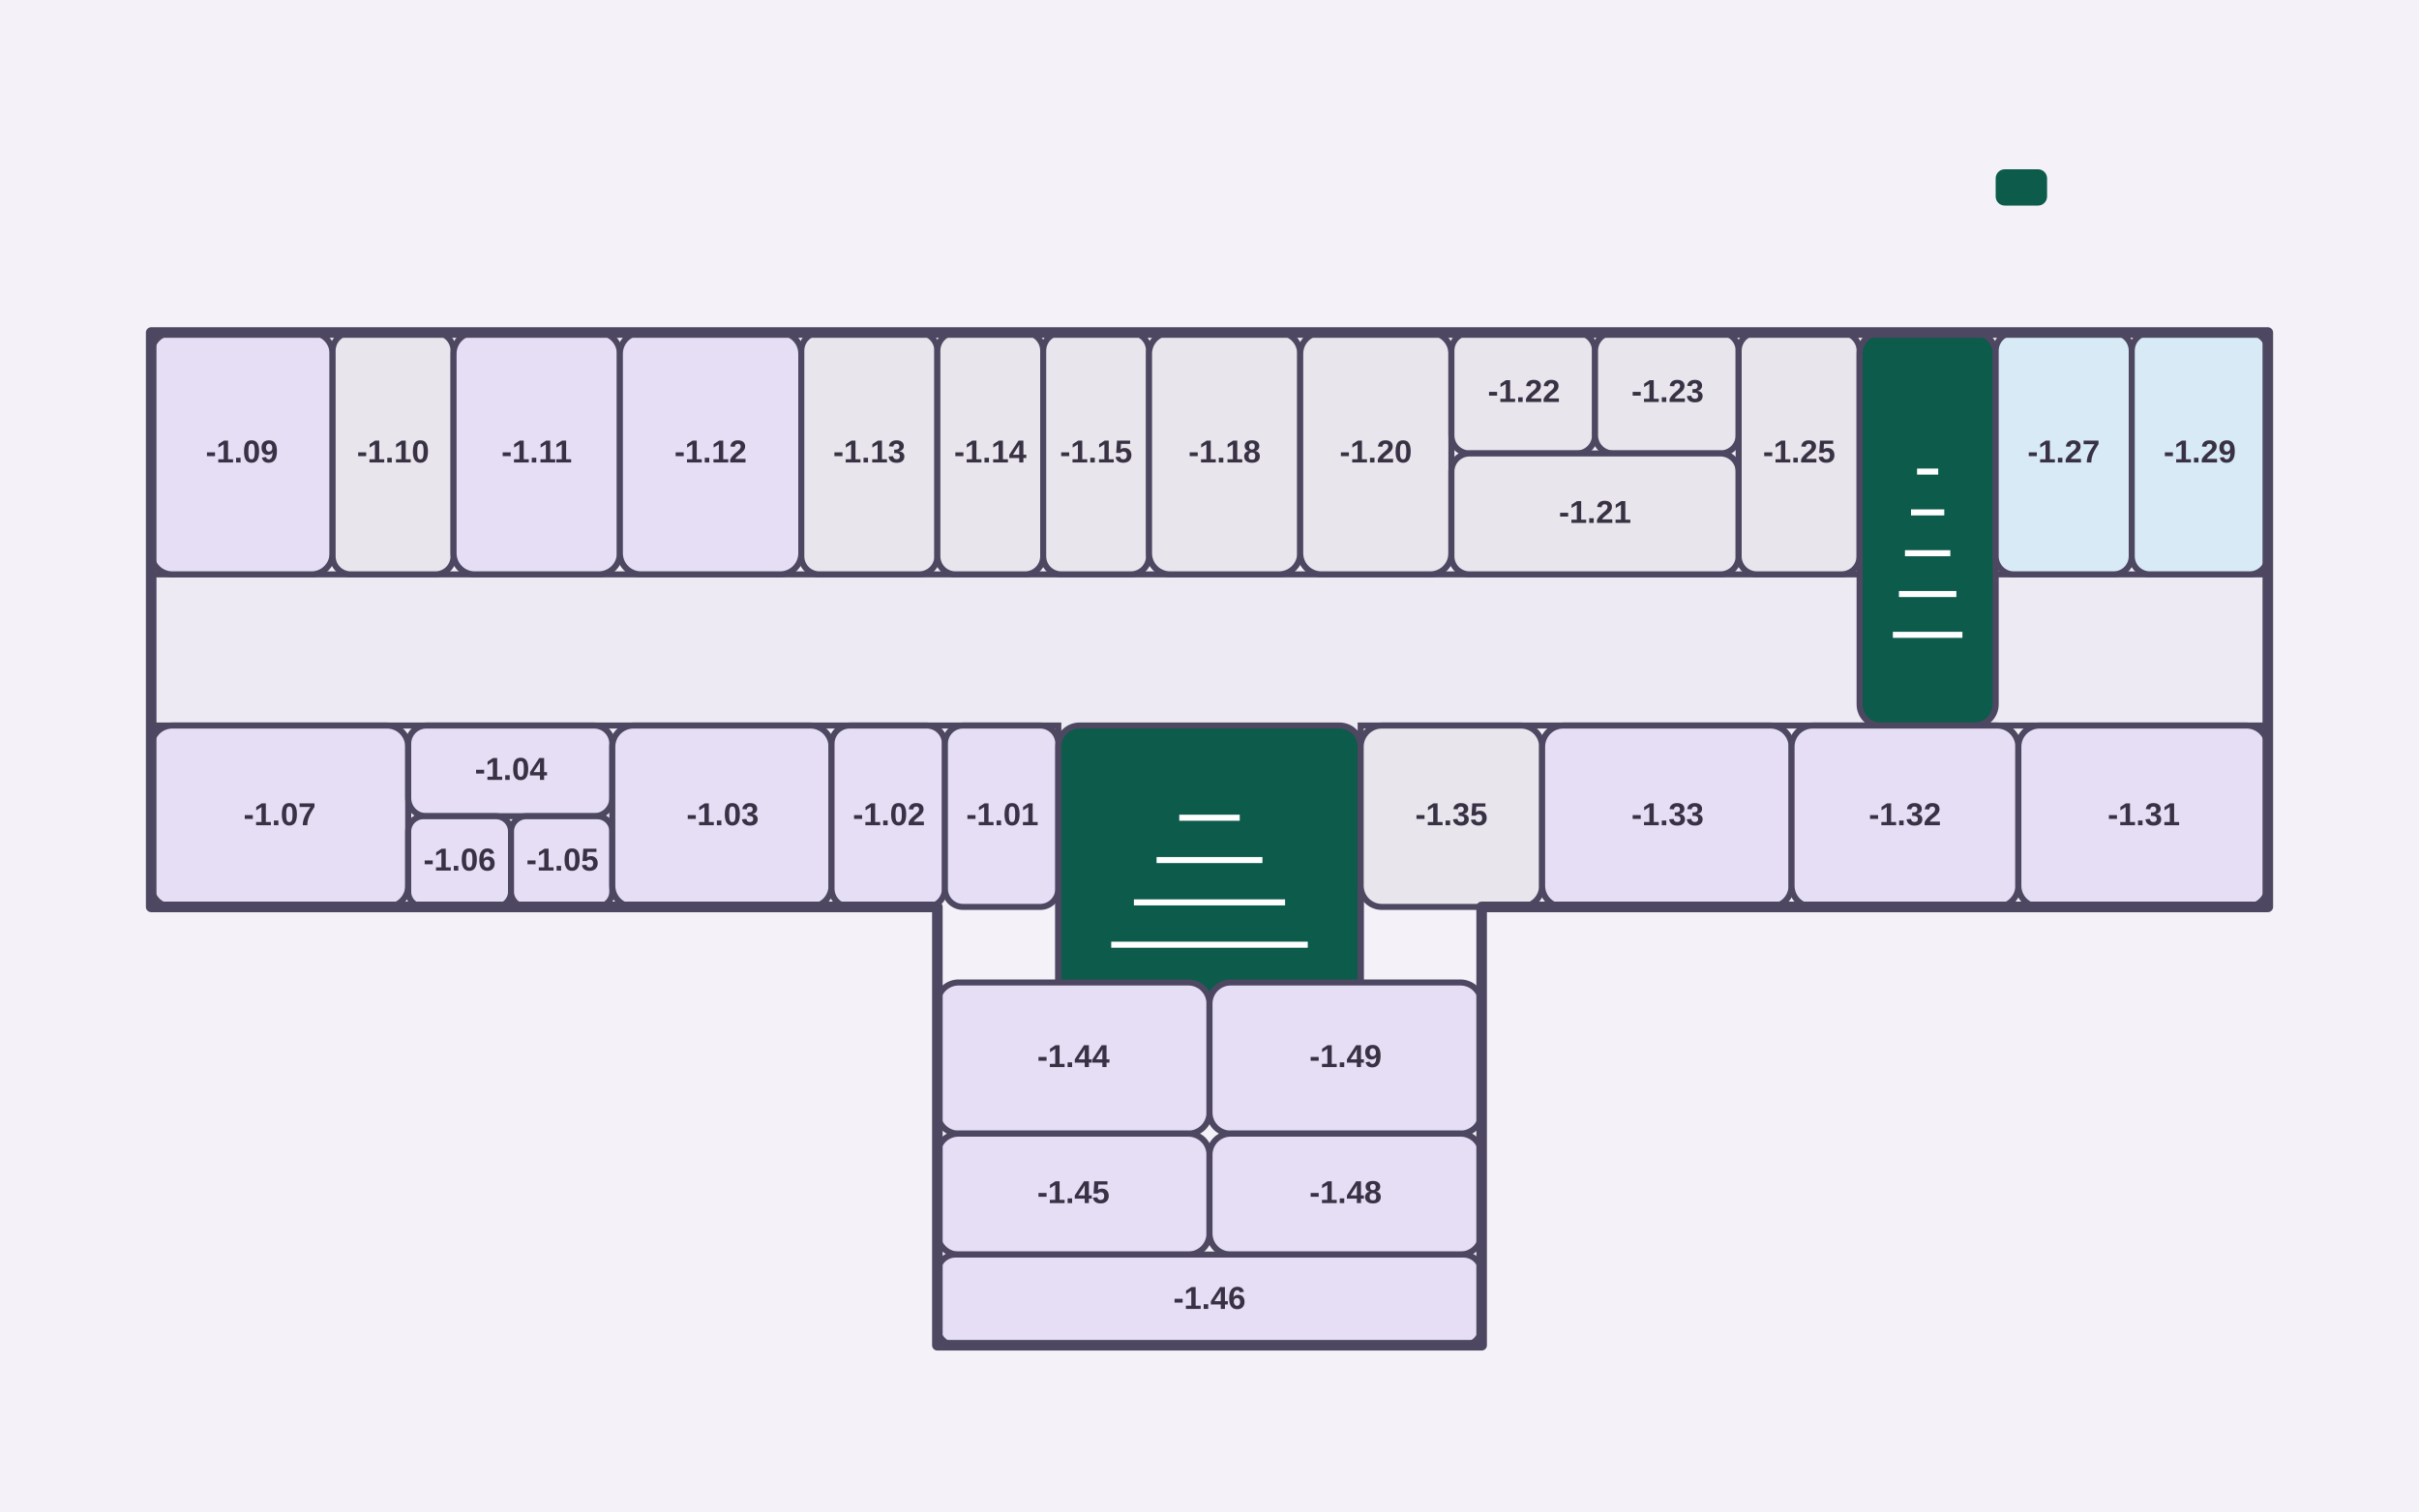
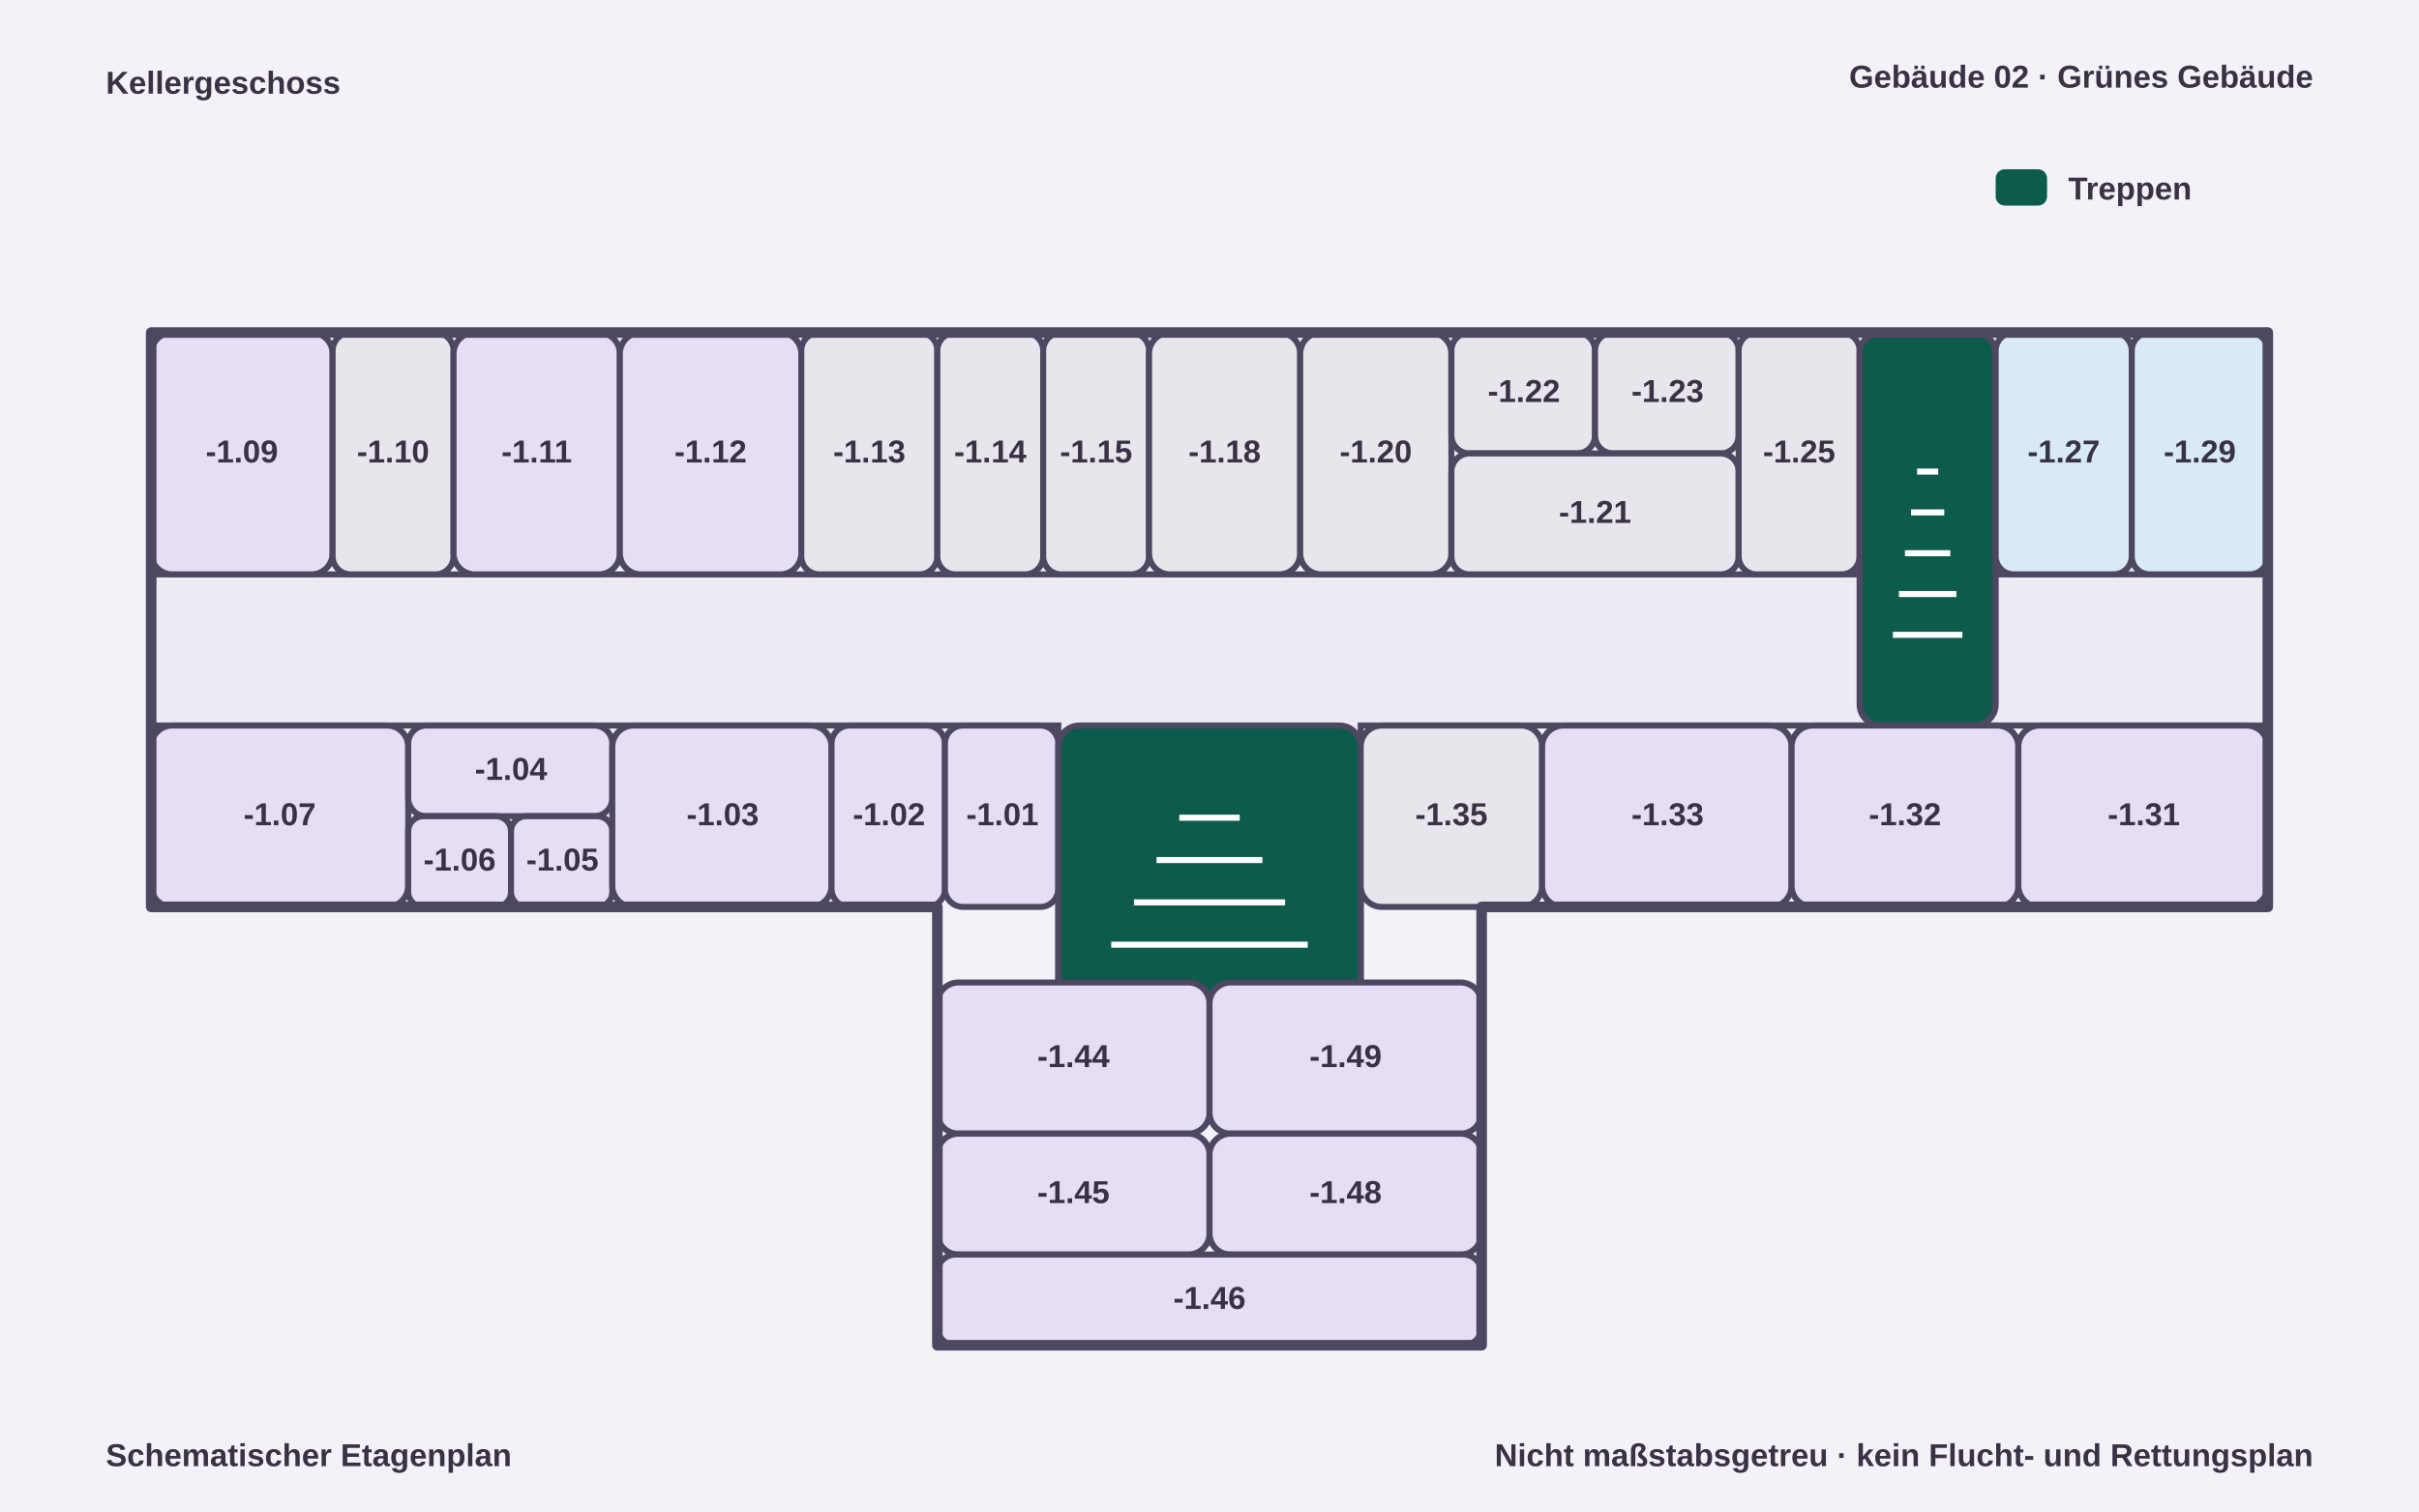
<svg xmlns="http://www.w3.org/2000/svg" viewBox="0 0 1600 1000" role="img">
  <rect width="1600" height="1000" fill="#F4F2F8" />
+   <g id="header">
+     <text class="map-text" x="70" y="62" fill="#383244" font-family="Arial,sans-serif" font-size="21px" font-weight="600" stroke="none">Kellergeschoss</text>
+     <text class="map-text" x="1530" y="58" fill="#383244" font-family="Arial,sans-serif" font-size="21px" font-weight="600" text-anchor="end" stroke="none">Gebäude 02 · Grünes Gebäude</text>
+   </g>
  <rect x="1320" y="112" width="34" height="24" rx="6" fill="#0C5B4B" />
+   <text class="map-text" x="1368" y="132" font-size="21px" font-family="Arial,sans-serif" font-weight="600" fill="#383244" stroke="none">Treppen</text>
  <path class="corridor" d="M100 380H1500V480H900V650H700V480H100Z" fill="#EDEAF4" stroke="#4E4761" stroke-width="4" />
  <g id="room-koethen-02-basement-minus-1-09" class="room" data-room-key="koethen-02-basement-minus-1-09" data-room-number="-1.09" data-building-key="koethen-02" data-floor-key="koethen-02-basement" data-focus-x="160" data-focus-y="300" fill="#E5DEF5" stroke="#4E4761" stroke-width="4" text-anchor="middle" dominant-baseline="middle">
    <rect x="100" y="220" width="120" height="160" rx="14" />
    <text class="room-number map-text" x="160" y="300" font-family="Arial,sans-serif" font-size="21px" font-weight="600" fill="#383244" stroke="none">-1.09</text>
  </g>
  <g id="room-koethen-02-basement-minus-1-10" class="room tech" data-room-key="koethen-02-basement-minus-1-10" data-room-number="-1.10" data-building-key="koethen-02" data-floor-key="koethen-02-basement" data-focus-x="260" data-focus-y="300" fill="#E8E5EC" stroke="#4E4761" stroke-width="4" text-anchor="middle" dominant-baseline="middle">
    <rect x="220" y="220" width="80" height="160" rx="12" />
    <text class="room-number map-text" x="260" y="300" font-family="Arial,sans-serif" font-size="21px" font-weight="600" fill="#383244" stroke="none">-1.10</text>
  </g>
  <g id="room-koethen-02-basement-minus-1-11" class="room" data-room-key="koethen-02-basement-minus-1-11" data-room-number="-1.11" data-building-key="koethen-02" data-floor-key="koethen-02-basement" data-focus-x="355" data-focus-y="300" fill="#E5DEF5" stroke="#4E4761" stroke-width="4" text-anchor="middle" dominant-baseline="middle">
    <rect x="300" y="220" width="110" height="160" rx="14" />
    <text class="room-number map-text" x="355" y="300" font-family="Arial,sans-serif" font-size="21px" font-weight="600" fill="#383244" stroke="none">-1.11</text>
  </g>
  <g id="room-koethen-02-basement-minus-1-12" class="room" data-room-key="koethen-02-basement-minus-1-12" data-room-number="-1.12" data-building-key="koethen-02" data-floor-key="koethen-02-basement" data-focus-x="470" data-focus-y="300" fill="#E5DEF5" stroke="#4E4761" stroke-width="4" text-anchor="middle" dominant-baseline="middle">
    <rect x="410" y="220" width="120" height="160" rx="14" />
    <text class="room-number map-text" x="470" y="300" font-family="Arial,sans-serif" font-size="21px" font-weight="600" fill="#383244" stroke="none">-1.12</text>
  </g>
  <g id="room-koethen-02-basement-minus-1-13" class="room tech" data-room-key="koethen-02-basement-minus-1-13" data-room-number="-1.13" data-building-key="koethen-02" data-floor-key="koethen-02-basement" data-focus-x="575" data-focus-y="300" fill="#E8E5EC" stroke="#4E4761" stroke-width="4" text-anchor="middle" dominant-baseline="middle">
    <rect x="530" y="220" width="90" height="160" rx="12" />
    <text class="room-number map-text" x="575" y="300" font-family="Arial,sans-serif" font-size="21px" font-weight="600" fill="#383244" stroke="none">-1.13</text>
  </g>
  <g id="room-koethen-02-basement-minus-1-14" class="room tech" data-room-key="koethen-02-basement-minus-1-14" data-room-number="-1.14" data-building-key="koethen-02" data-floor-key="koethen-02-basement" data-focus-x="655" data-focus-y="300" fill="#E8E5EC" stroke="#4E4761" stroke-width="4" text-anchor="middle" dominant-baseline="middle">
    <rect x="620" y="220" width="70" height="160" rx="12" />
    <text class="room-number map-text" x="655" y="300" font-family="Arial,sans-serif" font-size="21px" font-weight="600" fill="#383244" stroke="none">-1.14</text>
  </g>
  <g id="room-koethen-02-basement-minus-1-15" class="room tech" data-room-key="koethen-02-basement-minus-1-15" data-room-number="-1.15" data-building-key="koethen-02" data-floor-key="koethen-02-basement" data-focus-x="725" data-focus-y="300" fill="#E8E5EC" stroke="#4E4761" stroke-width="4" text-anchor="middle" dominant-baseline="middle">
    <rect x="690" y="220" width="70" height="160" rx="12" />
    <text class="room-number map-text" x="725" y="300" font-family="Arial,sans-serif" font-size="21px" font-weight="600" fill="#383244" stroke="none">-1.15</text>
  </g>
  <g id="room-koethen-02-basement-minus-1-18" class="room tech" data-room-key="koethen-02-basement-minus-1-18" data-room-number="-1.18" data-building-key="koethen-02" data-floor-key="koethen-02-basement" data-focus-x="810" data-focus-y="300" fill="#E8E5EC" stroke="#4E4761" stroke-width="4" text-anchor="middle" dominant-baseline="middle">
    <rect x="760" y="220" width="100" height="160" rx="14" />
    <text class="room-number map-text" x="810" y="300" font-family="Arial,sans-serif" font-size="21px" font-weight="600" fill="#383244" stroke="none">-1.18</text>
  </g>
  <g id="room-koethen-02-basement-minus-1-20" class="room tech" data-room-key="koethen-02-basement-minus-1-20" data-room-number="-1.20" data-building-key="koethen-02" data-floor-key="koethen-02-basement" data-focus-x="910" data-focus-y="300" fill="#E8E5EC" stroke="#4E4761" stroke-width="4" text-anchor="middle" dominant-baseline="middle">
    <rect x="860" y="220" width="100" height="160" rx="14" />
    <text class="room-number map-text" x="910" y="300" font-family="Arial,sans-serif" font-size="21px" font-weight="600" fill="#383244" stroke="none">-1.20</text>
  </g>
  <g id="room-koethen-02-basement-minus-1-22" class="room tech" data-room-key="koethen-02-basement-minus-1-22" data-room-number="-1.22" data-building-key="koethen-02" data-floor-key="koethen-02-basement" data-focus-x="1007.5" data-focus-y="260" fill="#E8E5EC" stroke="#4E4761" stroke-width="4" text-anchor="middle" dominant-baseline="middle">
    <rect x="960" y="220" width="95" height="80" rx="12" />
    <text class="room-number map-text" x="1008" y="260" font-family="Arial,sans-serif" font-size="21px" font-weight="600" fill="#383244" stroke="none">-1.22</text>
  </g>
  <g id="room-koethen-02-basement-minus-1-23" class="room tech" data-room-key="koethen-02-basement-minus-1-23" data-room-number="-1.23" data-building-key="koethen-02" data-floor-key="koethen-02-basement" data-focus-x="1102.5" data-focus-y="260" fill="#E8E5EC" stroke="#4E4761" stroke-width="4" text-anchor="middle" dominant-baseline="middle">
    <rect x="1055" y="220" width="95" height="80" rx="12" />
    <text class="room-number map-text" x="1103" y="260" font-family="Arial,sans-serif" font-size="21px" font-weight="600" fill="#383244" stroke="none">-1.23</text>
  </g>
  <g id="room-koethen-02-basement-minus-1-21" class="room tech" data-room-key="koethen-02-basement-minus-1-21" data-room-number="-1.21" data-building-key="koethen-02" data-floor-key="koethen-02-basement" data-focus-x="1055" data-focus-y="340" fill="#E8E5EC" stroke="#4E4761" stroke-width="4" text-anchor="middle" dominant-baseline="middle">
    <rect x="960" y="300" width="190" height="80" rx="12" />
    <text class="room-number map-text" x="1055" y="340" font-family="Arial,sans-serif" font-size="21px" font-weight="600" fill="#383244" stroke="none">-1.21</text>
  </g>
  <g id="room-koethen-02-basement-minus-1-25" class="room tech" data-room-key="koethen-02-basement-minus-1-25" data-room-number="-1.25" data-building-key="koethen-02" data-floor-key="koethen-02-basement" data-focus-x="1190" data-focus-y="300" fill="#E8E5EC" stroke="#4E4761" stroke-width="4" text-anchor="middle" dominant-baseline="middle">
    <rect x="1150" y="220" width="80" height="160" rx="12" />
    <text class="room-number map-text" x="1190" y="300" font-family="Arial,sans-serif" font-size="21px" font-weight="600" fill="#383244" stroke="none">-1.25</text>
  </g>
  <g class="stair" fill="#0C5B4B" stroke="#4E4761" stroke-width="4">
    <rect x="1230" y="220" width="90" height="260" rx="14" />
    <path class="stair-line" d="M1252 420h46m-42-27h38m-34-27h30m-26-27h22m-18-27h14" fill="none" stroke="#FFF" stroke-width="4" />
  </g>
  <g id="room-koethen-02-basement-minus-1-27" class="room service" data-room-key="koethen-02-basement-minus-1-27" data-room-number="-1.27" data-building-key="koethen-02" data-floor-key="koethen-02-basement" data-focus-x="1365" data-focus-y="300" fill="#D8EAF5" stroke="#4E4761" stroke-width="4" text-anchor="middle" dominant-baseline="middle">
    <rect x="1320" y="220" width="90" height="160" rx="12" />
    <text class="room-number map-text" x="1365" y="300" font-family="Arial,sans-serif" font-size="21px" font-weight="600" fill="#383244" stroke="none">-1.27</text>
  </g>
  <g id="room-koethen-02-basement-minus-1-29" class="room service" data-room-key="koethen-02-basement-minus-1-29" data-room-number="-1.29" data-building-key="koethen-02" data-floor-key="koethen-02-basement" data-focus-x="1455" data-focus-y="300" fill="#D8EAF5" stroke="#4E4761" stroke-width="4" text-anchor="middle" dominant-baseline="middle">
    <rect x="1410" y="220" width="90" height="160" rx="12" />
    <text class="room-number map-text" x="1455" y="300" font-family="Arial,sans-serif" font-size="21px" font-weight="600" fill="#383244" stroke="none">-1.29</text>
  </g>
  <g id="room-koethen-02-basement-minus-1-07" class="room" data-room-key="koethen-02-basement-minus-1-07" data-room-number="-1.07" data-building-key="koethen-02" data-floor-key="koethen-02-basement" data-focus-x="185" data-focus-y="540" fill="#E5DEF5" stroke="#4E4761" stroke-width="4" text-anchor="middle" dominant-baseline="middle">
    <rect x="100" y="480" width="170" height="120" rx="14" />
    <text class="room-number map-text" x="185" y="540" font-family="Arial,sans-serif" font-size="21px" font-weight="600" fill="#383244" stroke="none">-1.07</text>
  </g>
  <g id="room-koethen-02-basement-minus-1-04" class="room" data-room-key="koethen-02-basement-minus-1-04" data-room-number="-1.04" data-building-key="koethen-02" data-floor-key="koethen-02-basement" data-focus-x="337.5" data-focus-y="510" fill="#E5DEF5" stroke="#4E4761" stroke-width="4" text-anchor="middle" dominant-baseline="middle">
    <rect x="270" y="480" width="135" height="60" rx="12" />
    <text class="room-number map-text" x="338" y="510" font-family="Arial,sans-serif" font-size="21px" font-weight="600" fill="#383244" stroke="none">-1.04</text>
  </g>
  <g id="room-koethen-02-basement-minus-1-06" class="room" data-room-key="koethen-02-basement-minus-1-06" data-room-number="-1.06" data-building-key="koethen-02" data-floor-key="koethen-02-basement" data-focus-x="304" data-focus-y="570" fill="#E5DEF5" stroke="#4E4761" stroke-width="4" text-anchor="middle" dominant-baseline="middle">
    <rect x="270" y="540" width="68" height="60" rx="10" />
    <text class="room-number map-text" x="304" y="570" font-family="Arial,sans-serif" font-size="21px" font-weight="600" fill="#383244" stroke="none">-1.06</text>
  </g>
  <g id="room-koethen-02-basement-minus-1-05" class="room" data-room-key="koethen-02-basement-minus-1-05" data-room-number="-1.05" data-building-key="koethen-02" data-floor-key="koethen-02-basement" data-focus-x="371.5" data-focus-y="570" fill="#E5DEF5" stroke="#4E4761" stroke-width="4" text-anchor="middle" dominant-baseline="middle">
    <rect x="338" y="540" width="67" height="60" rx="10" />
    <text class="room-number map-text" x="372" y="570" font-family="Arial,sans-serif" font-size="21px" font-weight="600" fill="#383244" stroke="none">-1.05</text>
  </g>
  <g id="room-koethen-02-basement-minus-1-03" class="room" data-room-key="koethen-02-basement-minus-1-03" data-room-number="-1.03" data-building-key="koethen-02" data-floor-key="koethen-02-basement" data-focus-x="477.5" data-focus-y="540" fill="#E5DEF5" stroke="#4E4761" stroke-width="4" text-anchor="middle" dominant-baseline="middle">
    <rect x="405" y="480" width="145" height="120" rx="14" />
    <text class="room-number map-text" x="478" y="540" font-family="Arial,sans-serif" font-size="21px" font-weight="600" fill="#383244" stroke="none">-1.03</text>
  </g>
  <g id="room-koethen-02-basement-minus-1-02" class="room" data-room-key="koethen-02-basement-minus-1-02" data-room-number="-1.02" data-building-key="koethen-02" data-floor-key="koethen-02-basement" data-focus-x="587.5" data-focus-y="540" fill="#E5DEF5" stroke="#4E4761" stroke-width="4" text-anchor="middle" dominant-baseline="middle">
    <rect x="550" y="480" width="75" height="120" rx="12" />
    <text class="room-number map-text" x="588" y="540" font-family="Arial,sans-serif" font-size="21px" font-weight="600" fill="#383244" stroke="none">-1.02</text>
  </g>
  <g id="room-koethen-02-basement-minus-1-01" class="room" data-room-key="koethen-02-basement-minus-1-01" data-room-number="-1.01" data-building-key="koethen-02" data-floor-key="koethen-02-basement" data-focus-x="662.5" data-focus-y="540" fill="#E5DEF5" stroke="#4E4761" stroke-width="4" text-anchor="middle" dominant-baseline="middle">
    <rect x="625" y="480" width="75" height="120" rx="12" />
    <text class="room-number map-text" x="663" y="540" font-family="Arial,sans-serif" font-size="21px" font-weight="600" fill="#383244" stroke="none">-1.01</text>
  </g>
  <g class="stair" fill="#0C5B4B" stroke="#4E4761" stroke-width="4">
    <rect x="700" y="480" width="200" height="190" rx="14" />
    <path class="stair-line" d="M735 625h130m-115-28h100m-85-28h70m-55-28h40" fill="none" stroke="#FFF" stroke-width="4" />
  </g>
  <g id="room-koethen-02-basement-minus-1-35" class="room tech" data-room-key="koethen-02-basement-minus-1-35" data-room-number="-1.35" data-building-key="koethen-02" data-floor-key="koethen-02-basement" data-focus-x="960" data-focus-y="540" fill="#E8E5EC" stroke="#4E4761" stroke-width="4" text-anchor="middle" dominant-baseline="middle">
    <rect x="900" y="480" width="120" height="120" rx="14" />
    <text class="room-number map-text" x="960" y="540" font-family="Arial,sans-serif" font-size="21px" font-weight="600" fill="#383244" stroke="none">-1.35</text>
  </g>
  <g id="room-koethen-02-basement-minus-1-33" class="room" data-room-key="koethen-02-basement-minus-1-33" data-room-number="-1.33" data-building-key="koethen-02" data-floor-key="koethen-02-basement" data-focus-x="1102.5" data-focus-y="540" fill="#E5DEF5" stroke="#4E4761" stroke-width="4" text-anchor="middle" dominant-baseline="middle">
    <rect x="1020" y="480" width="165" height="120" rx="14" />
    <text class="room-number map-text" x="1103" y="540" font-family="Arial,sans-serif" font-size="21px" font-weight="600" fill="#383244" stroke="none">-1.33</text>
  </g>
  <g id="room-koethen-02-basement-minus-1-32" class="room" data-room-key="koethen-02-basement-minus-1-32" data-room-number="-1.32" data-building-key="koethen-02" data-floor-key="koethen-02-basement" data-focus-x="1260" data-focus-y="540" fill="#E5DEF5" stroke="#4E4761" stroke-width="4" text-anchor="middle" dominant-baseline="middle">
    <rect x="1185" y="480" width="150" height="120" rx="14" />
    <text class="room-number map-text" x="1260" y="540" font-family="Arial,sans-serif" font-size="21px" font-weight="600" fill="#383244" stroke="none">-1.32</text>
  </g>
  <g id="room-koethen-02-basement-minus-1-31" class="room" data-room-key="koethen-02-basement-minus-1-31" data-room-number="-1.31" data-building-key="koethen-02" data-floor-key="koethen-02-basement" data-focus-x="1417.5" data-focus-y="540" fill="#E5DEF5" stroke="#4E4761" stroke-width="4" text-anchor="middle" dominant-baseline="middle">
    <rect x="1335" y="480" width="165" height="120" rx="14" />
    <text class="room-number map-text" x="1418" y="540" font-family="Arial,sans-serif" font-size="21px" font-weight="600" fill="#383244" stroke="none">-1.31</text>
  </g>
  <g id="room-koethen-02-basement-minus-1-44" class="room" data-room-key="koethen-02-basement-minus-1-44" data-room-number="-1.44" data-building-key="koethen-02" data-floor-key="koethen-02-basement" data-focus-x="710" data-focus-y="700" fill="#E5DEF5" stroke="#4E4761" stroke-width="4" text-anchor="middle" dominant-baseline="middle">
    <rect x="620" y="650" width="180" height="100" rx="14" />
    <text class="room-number map-text" x="710" y="700" font-family="Arial,sans-serif" font-size="21px" font-weight="600" fill="#383244" stroke="none">-1.44</text>
  </g>
  <g id="room-koethen-02-basement-minus-1-49" class="room" data-room-key="koethen-02-basement-minus-1-49" data-room-number="-1.49" data-building-key="koethen-02" data-floor-key="koethen-02-basement" data-focus-x="890" data-focus-y="700" fill="#E5DEF5" stroke="#4E4761" stroke-width="4" text-anchor="middle" dominant-baseline="middle">
    <rect x="800" y="650" width="180" height="100" rx="14" />
    <text class="room-number map-text" x="890" y="700" font-family="Arial,sans-serif" font-size="21px" font-weight="600" fill="#383244" stroke="none">-1.49</text>
  </g>
  <g id="room-koethen-02-basement-minus-1-45" class="room" data-room-key="koethen-02-basement-minus-1-45" data-room-number="-1.45" data-building-key="koethen-02" data-floor-key="koethen-02-basement" data-focus-x="710" data-focus-y="790" fill="#E5DEF5" stroke="#4E4761" stroke-width="4" text-anchor="middle" dominant-baseline="middle">
    <rect x="620" y="750" width="180" height="80" rx="14" />
    <text class="room-number map-text" x="710" y="790" font-family="Arial,sans-serif" font-size="21px" font-weight="600" fill="#383244" stroke="none">-1.45</text>
  </g>
  <g id="room-koethen-02-basement-minus-1-48" class="room" data-room-key="koethen-02-basement-minus-1-48" data-room-number="-1.48" data-building-key="koethen-02" data-floor-key="koethen-02-basement" data-focus-x="890" data-focus-y="790" fill="#E5DEF5" stroke="#4E4761" stroke-width="4" text-anchor="middle" dominant-baseline="middle">
    <rect x="800" y="750" width="180" height="80" rx="14" />
    <text class="room-number map-text" x="890" y="790" font-family="Arial,sans-serif" font-size="21px" font-weight="600" fill="#383244" stroke="none">-1.48</text>
  </g>
  <g id="room-koethen-02-basement-minus-1-46" class="room" data-room-key="koethen-02-basement-minus-1-46" data-room-number="-1.46" data-building-key="koethen-02" data-floor-key="koethen-02-basement" data-focus-x="800" data-focus-y="860" fill="#E5DEF5" stroke="#4E4761" stroke-width="4" text-anchor="middle" dominant-baseline="middle">
    <rect x="620" y="830" width="360" height="60" rx="12" />
    <text class="room-number map-text" x="800" y="860" font-family="Arial,sans-serif" font-size="21px" font-weight="600" fill="#383244" stroke="none">-1.46</text>
  </g>
  <path class="outline" d="M100 220H1500V600H980V890H620V600H100Z" fill="none" stroke="#4E4761" stroke-width="7" stroke-linejoin="round" />
+   <g id="footer" fill="#706A80" font-family="Arial, Helvetica, sans-serif" font-size="15" font-weight="400">
+     <text class="map-text" x="70" y="970" font-family="Arial,sans-serif" font-size="21px" font-weight="600" fill="#383244" stroke="none">Schematischer Etagenplan</text>
+     <text class="map-text" x="1530" y="970" text-anchor="end" font-family="Arial,sans-serif" font-size="21px" font-weight="600" fill="#383244" stroke="none">Nicht maßstabsgetreu · kein Flucht- und Rettungsplan</text>
+   </g>
</svg>
